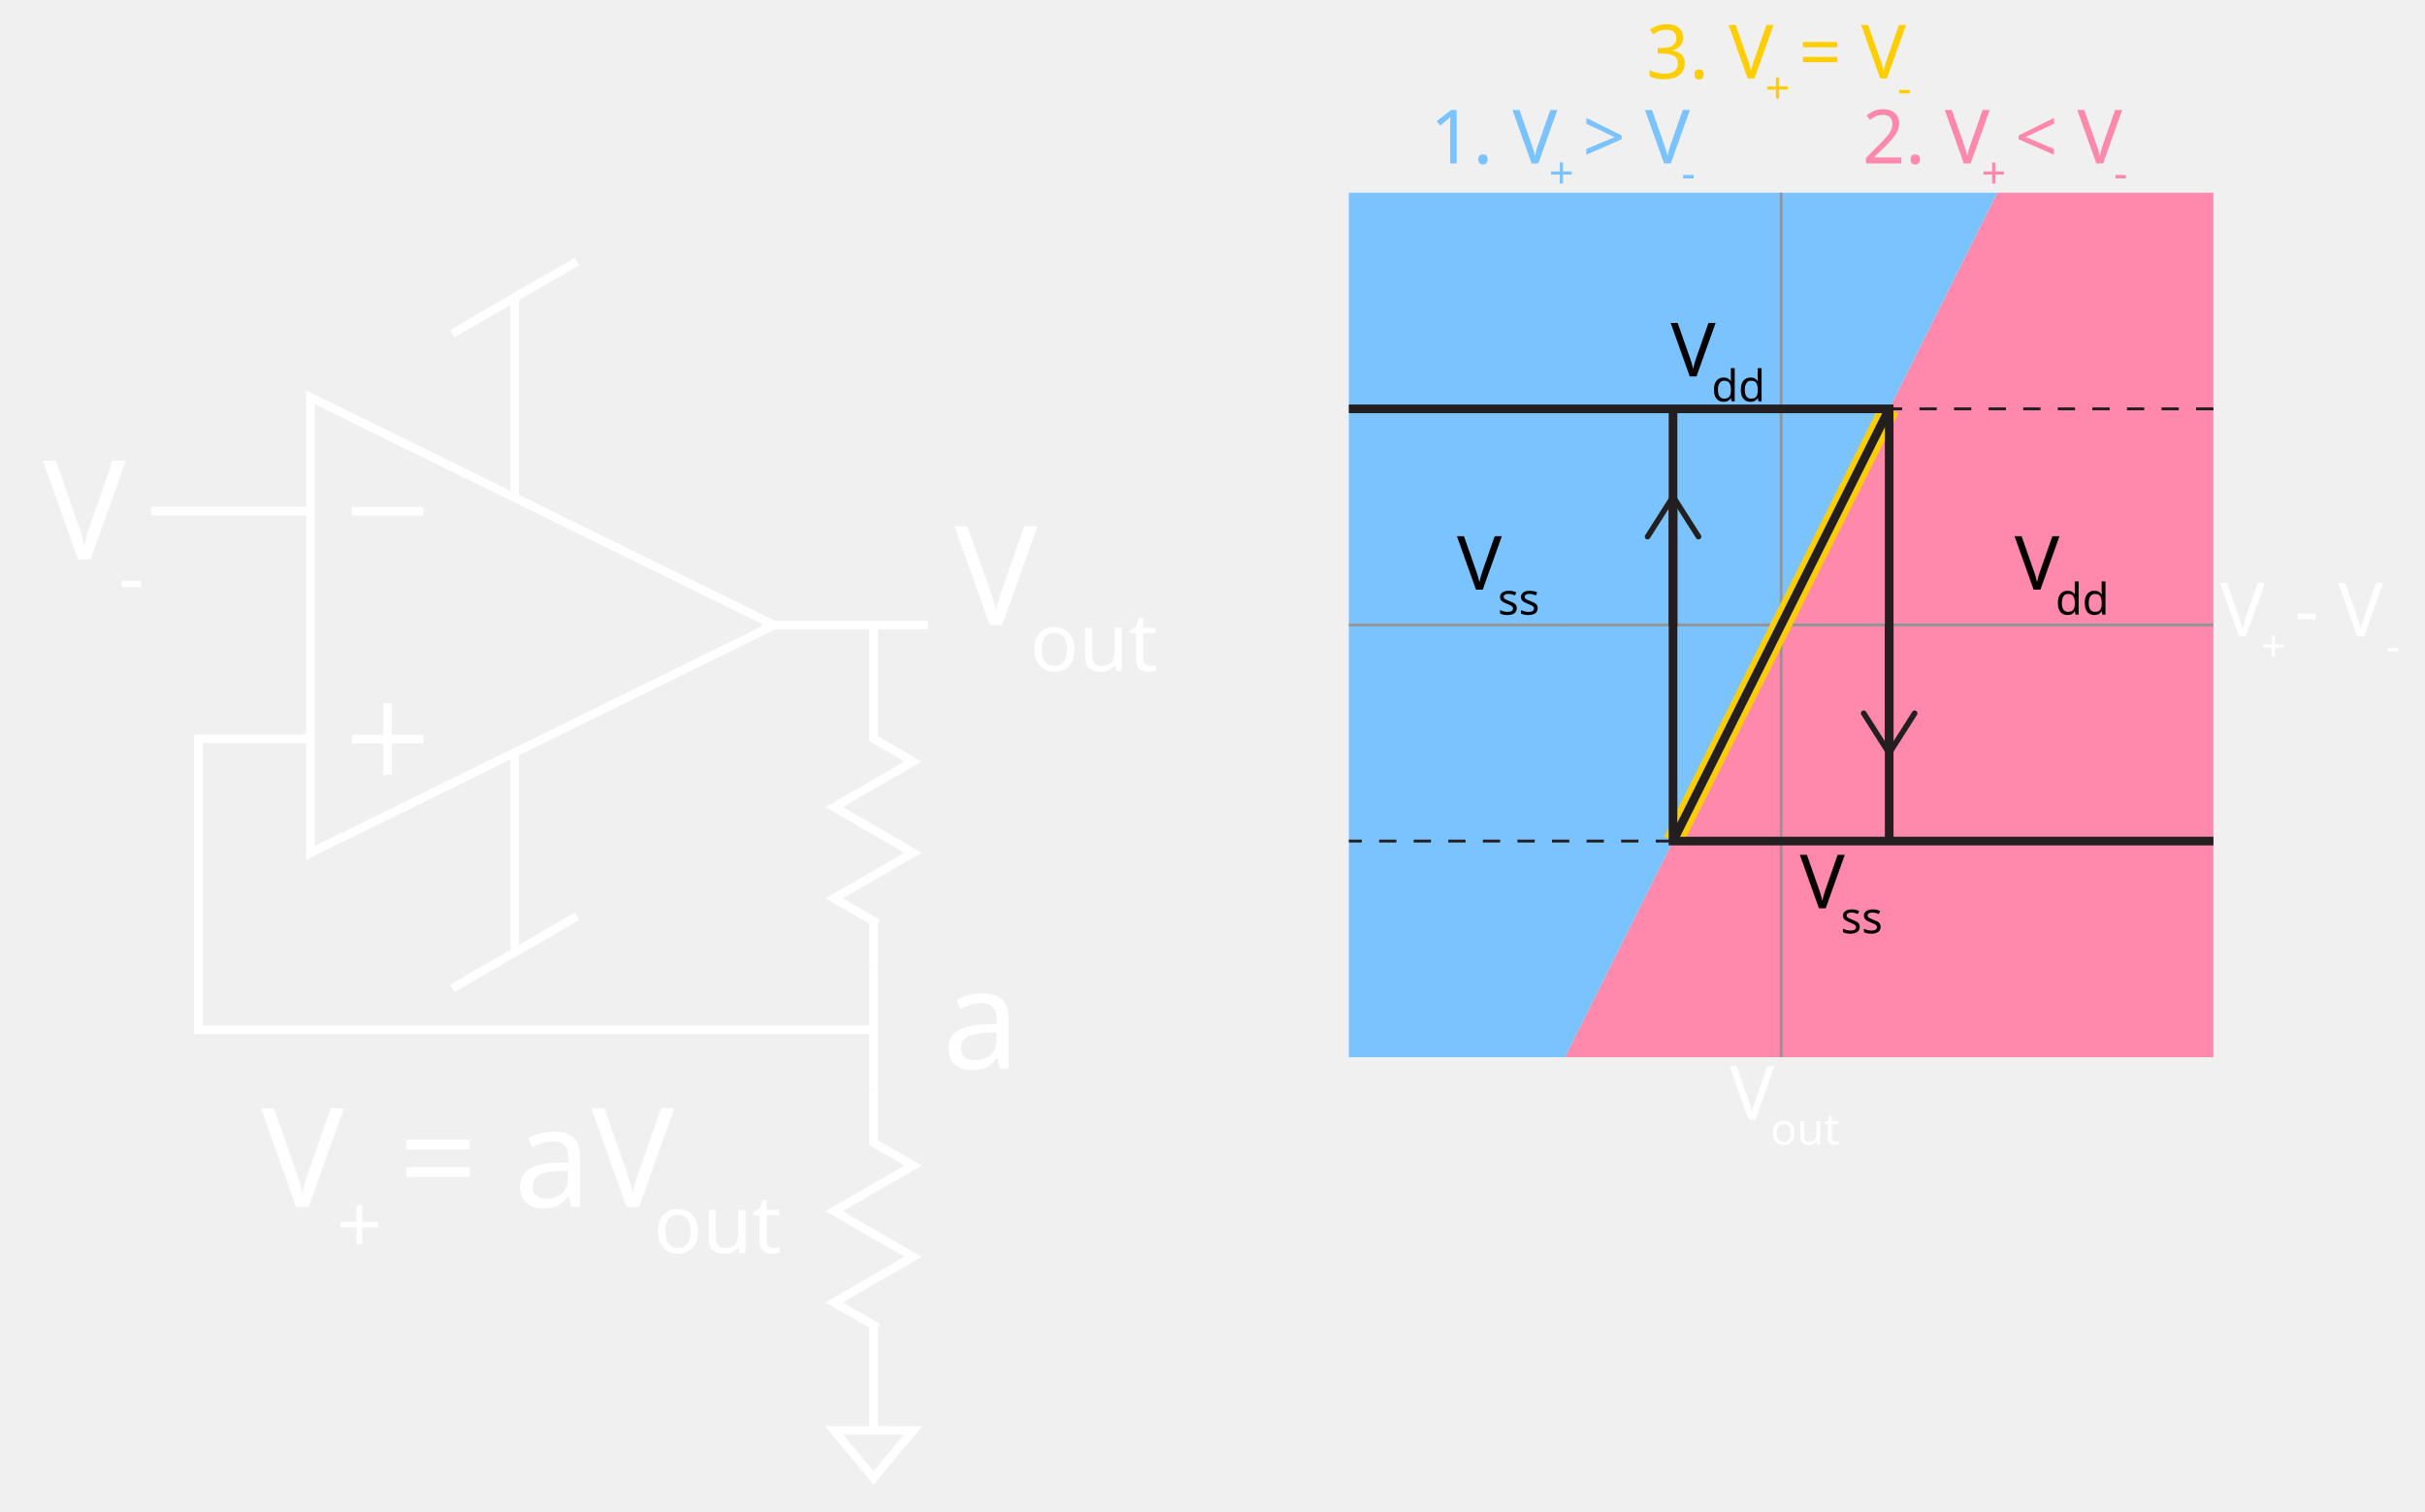
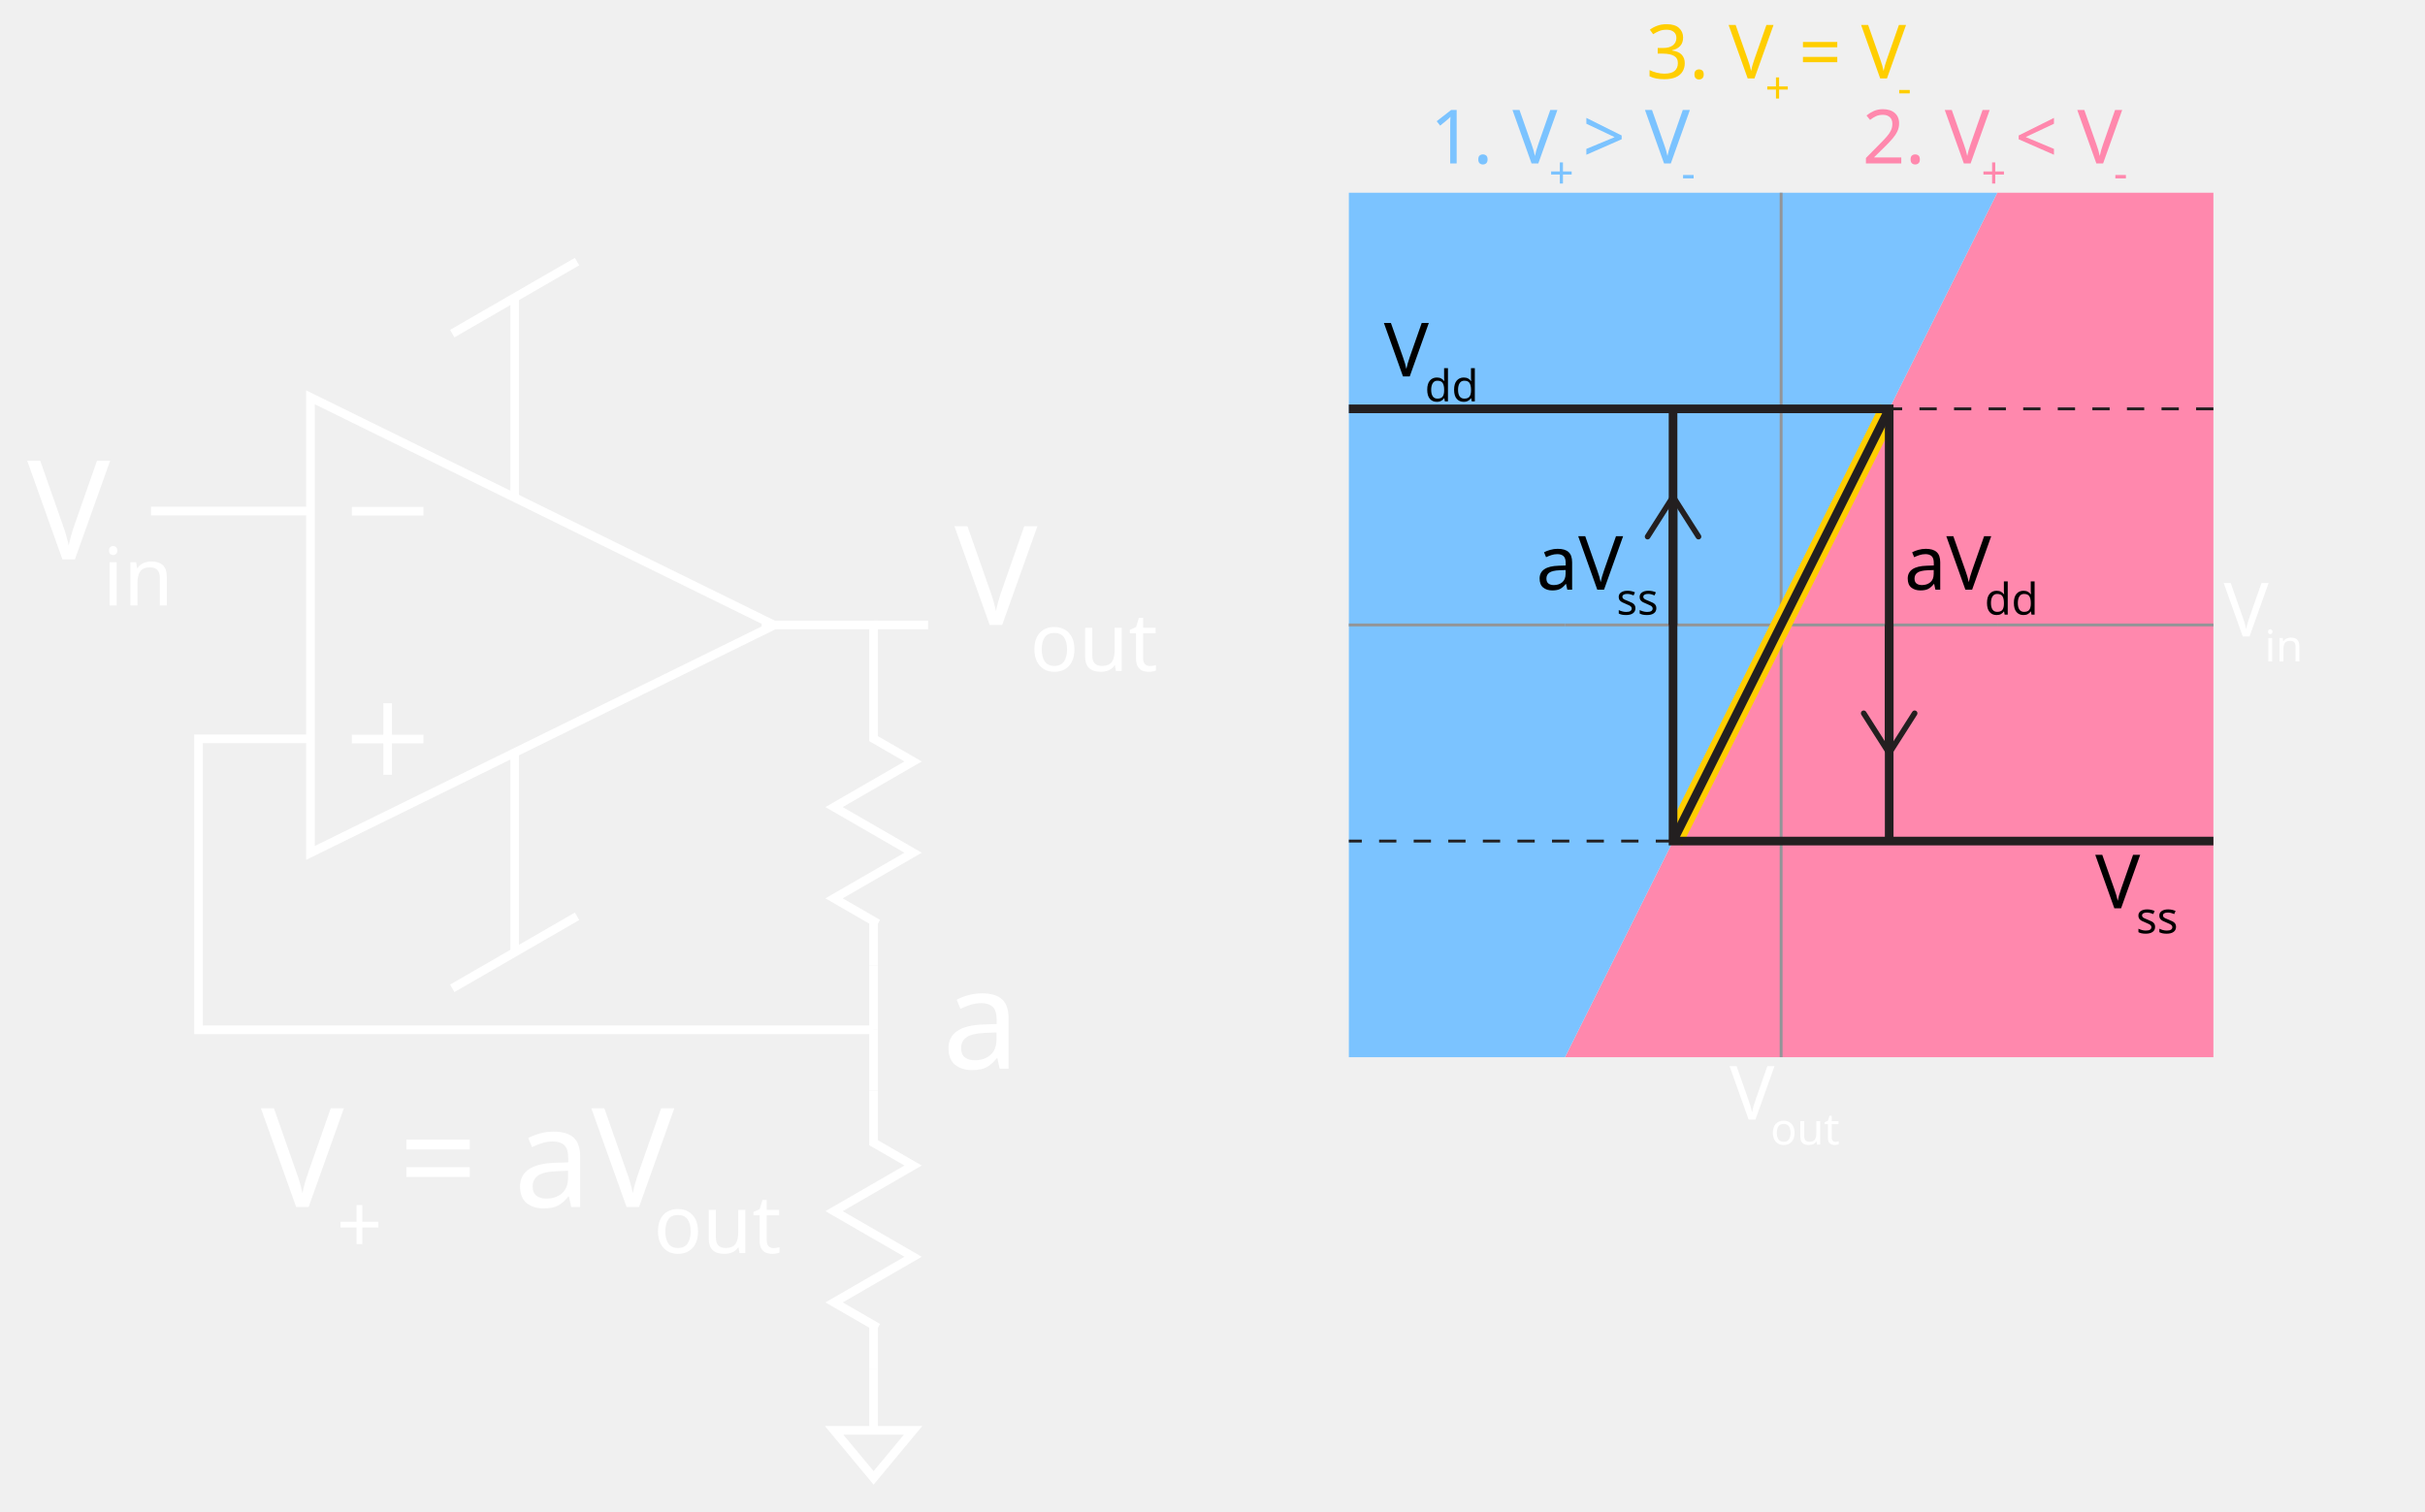
<svg xmlns="http://www.w3.org/2000/svg" version="1.1" id="Layer_1" x="0px" y="0px" width="841.458px" height="524.556px" viewBox="0 0 841.458 524.556" enable-background="new 0 0 841.458 524.556" xml:space="preserve">
  <polygon fill="#FF88AD" points="768.034,66.89 693.035,66.89 618.037,216.89 543.04,366.89 768.034,366.89 " />
  <polygon fill="#7BC3FF" points="468.041,366.889 543.04,366.889 618.038,216.889 693.035,66.889 468.041,66.889 " />
  <line fill="none" stroke="#939598" stroke-miterlimit="10" x1="618.036" y1="66.889" x2="618.036" y2="366.889" />
  <line fill="none" stroke="#939598" stroke-miterlimit="10" x1="693.037" y1="216.889" x2="768.034" y2="216.889" />
  <line fill="none" stroke="#939598" stroke-miterlimit="10" x1="618.034" y1="216.889" x2="693.037" y2="216.889" />
  <line fill="none" stroke="#939598" stroke-miterlimit="10" x1="543.034" y1="216.889" x2="618.034" y2="216.889" />
  <line fill="none" stroke="#FFCE00" stroke-width="7" stroke-miterlimit="10" x1="580.538" y1="291.889" x2="655.535" y2="141.889" />
  <line fill="none" stroke="#939598" stroke-miterlimit="10" x1="468.034" y1="216.889" x2="543.034" y2="216.889" />
+   <rect x="569.365" y="279.125" fill="#7BC3FF" width="10.832" height="13.447" />
  <polyline fill="none" stroke="#231F20" stroke-width="3" stroke-miterlimit="10" points="768.034,291.889 580.534,291.889   580.534,141.889 " />
-   <text transform="matrix(1 0 0 1 579.7017 130.6387)" font-family="'DINOT'" font-size="26">V</text>
-   <text transform="matrix(0.583 0 0 0.583 593.8975 139.2969)" font-family="'DINOT'" font-size="26">dd</text>
-   <text transform="matrix(1 0 0 1 624.5347 315.2217)" font-family="'DINOT'" font-size="26">V</text>
-   <text transform="matrix(0.583 0 0 0.583 638.7305 323.8799)" font-family="'DINOT'" font-size="26">ss</text>
+   <text transform="matrix(1 0 0 1 480.2017 130.6387)" font-family="'DINOT'" font-size="26">V</text>
+   <text transform="matrix(0.583 0 0 0.583 494.3975 139.2969)" font-family="'DINOT'" font-size="26">dd</text>
+   <text transform="matrix(1 0 0 1 727.0347 315.2217)" font-family="'DINOT'" font-size="26">V</text>
+   <text transform="matrix(0.583 0 0 0.583 741.2305 323.8799)" font-family="'DINOT'" font-size="26">ss</text>
  <text transform="matrix(1 0 0 1 496.2119 56.7227)" fill="#7BC3FF" font-family="'DINOT'" font-size="26">1. V</text>
  <text transform="matrix(0.583 0 0 0.583 537.4727 65.3809)" fill="#7BC3FF" font-family="'DINOT'" font-size="26">+ </text>
  <text transform="matrix(1 0 0 1 549.1592 56.7227)" fill="#7BC3FF" font-family="'DINOT'" font-size="26">&gt; V</text>
  <text transform="matrix(0.583 0 0 0.583 583.4004 65.3809)" fill="#7BC3FF" font-family="'DINOT'" font-size="26">-</text>
  <text transform="matrix(1 0 0 1 646.2139 56.7227)" fill="#FF88AD" font-family="'DINOT'" font-size="26">2. V</text>
  <text transform="matrix(0.583 0 0 0.583 687.4746 65.3809)" fill="#FF88AD" font-family="'DINOT'" font-size="26">+ </text>
  <text transform="matrix(1 0 0 1 699.1611 56.7227)" fill="#FF88AD" font-family="'DINOT'" font-size="26">&lt; V</text>
  <text transform="matrix(0.583 0 0 0.583 733.4023 65.3809)" fill="#FF88AD" font-family="'DINOT'" font-size="26">-</text>
-   <text transform="matrix(1 0 0 1 770.3252 220.8887)" fill="#FFFFFF" font-family="'DINOT'" font-size="26">V</text>
-   <text transform="matrix(0.583 0 0 0.583 784.521 229.5469)" fill="#FFFFFF" font-family="'DINOT'" font-size="26">+ </text>
-   <text transform="matrix(1 0 0 1 796.2075 220.8887)" fill="#FFFFFF" font-family="'DINOT'" font-size="26">- V</text>
-   <text transform="matrix(0.583 0 0 0.583 827.9531 229.5469)" fill="#FFFFFF" font-family="'DINOT'" font-size="26">-</text>
+   <text transform="matrix(1 0 0 1 771.6006 220.8887)" fill="#FFFFFF" font-family="'DINOT'" font-size="26">V</text>
+   <text transform="matrix(0.583 0 0 0.583 785.7964 229.5469)" fill="#FFFFFF" font-family="'DINOT'" font-size="26">in</text>
  <text transform="matrix(1 0 0 1 571.2119 27.2217)" fill="#FFCE00" font-family="'DINOT'" font-size="26">3. V</text>
  <text transform="matrix(0.583 0 0 0.583 612.4727 35.8799)" fill="#FFCE00" font-family="'DINOT'" font-size="26">+ </text>
  <text transform="matrix(1 0 0 1 624.1592 27.2217)" fill="#FFCE00" font-family="'DINOT'" font-size="26">= V</text>
  <text transform="matrix(0.583 0 0 0.583 658.4004 35.8799)" fill="#FFCE00" font-family="'DINOT'" font-size="26">-</text>
  <text transform="matrix(1 0 0 1 600.1455 388.5557)" fill="#FFFFFF" font-family="'DINOT'" font-size="26">V</text>
  <text transform="matrix(0.583 0 0 0.583 614.3413 397.2139)" fill="#FFFFFF" font-family="'DINOT'" font-size="26">out</text>
  <line fill="none" stroke="#231F20" stroke-miterlimit="10" stroke-dasharray="6" x1="768.034" y1="141.889" x2="655.535" y2="141.889" />
  <line fill="none" stroke="#231F20" stroke-miterlimit="10" stroke-dasharray="6" x1="580.538" y1="291.889" x2="468.036" y2="291.889" />
-   <text transform="matrix(1 0 0 1 699.0347 204.6387)" font-family="'DINOT'" font-size="26">V</text>
-   <text transform="matrix(0.583 0 0 0.583 713.2305 213.2969)" font-family="'DINOT'" font-size="26">dd</text>
-   <text transform="matrix(1 0 0 1 505.5347 204.6387)" font-family="'DINOT'" font-size="26">V</text>
-   <text transform="matrix(0.583 0 0 0.583 519.7305 213.2969)" font-family="'DINOT'" font-size="26">ss</text>
+   <text transform="matrix(1 0 0 1 660.7637 204.6387)" font-family="'DINOT'" font-size="26">aV</text>
+   <text transform="matrix(0.583 0 0 0.583 688.6353 213.2969)" font-family="'DINOT'" font-size="26">dd</text>
+   <text transform="matrix(1 0 0 1 533.0347 204.6387)" font-family="'DINOT'" font-size="26">aV</text>
+   <text transform="matrix(0.583 0 0 0.583 560.9062 213.2969)" font-family="'DINOT'" font-size="26">ss</text>
  <line fill="none" stroke="#231F20" stroke-width="3" stroke-miterlimit="10" x1="580.538" y1="291.89" x2="655.536" y2="141.89" />
  <g>
    <g>
      <line fill="none" stroke="#231F20" stroke-width="3" stroke-miterlimit="10" x1="655.534" y1="216.89" x2="655.534" y2="260.045" />
      <g>
        <path fill="#231F20" d="M646.174,246.718c0.454-0.289,1.057-0.154,1.347,0.3l8.013,12.582l8.013-12.582     c0.29-0.454,0.893-0.589,1.347-0.3c0.453,0.29,0.584,0.896,0.299,1.347l-8.836,13.874c-0.179,0.281-0.489,0.451-0.823,0.451     s-0.644-0.17-0.823-0.451l-8.836-13.874c-0.103-0.162-0.152-0.344-0.152-0.522C645.723,247.22,645.883,246.905,646.174,246.718z" />
      </g>
    </g>
  </g>
  <g>
    <g>
      <line fill="none" stroke="#231F20" stroke-width="3" stroke-miterlimit="10" x1="580.534" y1="216.889" x2="580.534" y2="173.733" />
      <g>
        <path fill="#231F20" d="M589.894,187.061c-0.453,0.289-1.057,0.154-1.346-0.3l-8.013-12.582l-8.013,12.582     c-0.29,0.454-0.893,0.589-1.346,0.3c-0.454-0.29-0.585-0.896-0.299-1.347l8.836-13.874c0.179-0.281,0.49-0.451,0.823-0.451     s0.644,0.17,0.823,0.451l8.836,13.874c0.103,0.162,0.152,0.344,0.152,0.522C590.345,186.559,590.185,186.873,589.894,187.061z" />
      </g>
    </g>
  </g>
  <line fill="none" stroke="#FFFFFF" stroke-width="3" stroke-miterlimit="10" x1="107.737" y1="177.361" x2="52.385" y2="177.361" />
  <polyline fill="none" stroke="#FFFFFF" stroke-width="3" stroke-miterlimit="10" points="303.132,238.304 303.132,256.345   316.844,264.261 289.42,280.095 316.844,295.929 289.42,311.762 303.343,319.801 303.132,320.18 303.132,335.012 " />
  <polyline fill="none" stroke="#FFFFFF" stroke-width="3" stroke-miterlimit="10" points="303.132,357.389 68.885,357.389   68.885,256.417 107.737,256.417 " />
+   <rect x="655.537" y="142.562" fill="#FF88AD" width="10.453" height="9" />
  <polyline fill="none" stroke="#FFFFFF" stroke-width="3" stroke-miterlimit="10" points="303.132,238.304 303.132,216.889   264.28,216.889 " />
  <line fill="none" stroke="#FFFFFF" stroke-width="3" stroke-miterlimit="10" x1="303.132" y1="335.012" x2="303.132" y2="357.389" />
  <polyline fill="none" stroke="#FFFFFF" stroke-width="3" stroke-miterlimit="10" points="303.132,378.534 303.132,396.575   316.844,404.491 289.42,420.325 316.844,436.159 289.42,451.992 303.343,460.031 303.132,460.41 303.132,475.242 " />
  <line fill="none" stroke="#FFFFFF" stroke-width="3" stroke-miterlimit="10" x1="303.132" y1="378.534" x2="303.132" y2="357.389" />
  <line fill="none" stroke="#FFFFFF" stroke-width="3" stroke-miterlimit="10" x1="303.132" y1="496.388" x2="303.132" y2="475.242" />
  <polygon fill="none" stroke="#FFFFFF" stroke-width="3" stroke-miterlimit="10" points="316.844,496.388 289.42,496.388   303.132,512.889 " />
  <text transform="matrix(1 0 0 1 326.917 370.8887)" fill="#FFFFFF" font-family="'DINOT'" font-size="48">a</text>
  <line fill="none" stroke="#FFFFFF" stroke-width="3" stroke-miterlimit="10" x1="303.132" y1="216.889" x2="322.04" y2="216.889" />
  <text transform="matrix(1 0 0 1 331.1821 216.8896)" fill="#FFFFFF" font-family="'DINOT'" font-size="48">V</text>
  <text transform="matrix(0.583 0 0 0.583 357.3896 232.873)" fill="#FFFFFF" font-family="'DINOT'" font-size="48">out</text>
-   <text transform="matrix(1 0 0 1 14.8618 194.1387)" fill="#FFFFFF" font-family="'DINOT'" font-size="48">V</text>
-   <text transform="matrix(0.583 0 0 0.583 41.0693 210.123)" fill="#FFFFFF" font-family="'DINOT'" font-size="48">-</text>
+   <text transform="matrix(1 0 0 1 9.4331 194.1387)" fill="#FFFFFF" font-family="'DINOT'" font-size="48">V</text>
+   <text transform="matrix(0.583 0 0 0.583 35.6406 210.123)" fill="#FFFFFF" font-family="'DINOT'" font-size="48">in</text>
  <text transform="matrix(1 0 0 1 90.5352 418.8877)" fill="#FFFFFF" font-family="'DINOT'" font-size="48">V</text>
  <text transform="matrix(0.583 0 0 0.583 116.7427 434.8711)" fill="#FFFFFF" font-family="'DINOT'" font-size="48">+ </text>
  <text transform="matrix(1 0 0 1 138.3179 418.8877)" fill="#FFFFFF" font-family="'DINOT'" font-size="48">= aV</text>
  <text transform="matrix(0.583 0 0 0.583 226.7793 434.8711)" fill="#FFFFFF" font-family="'DINOT'" font-size="48">out</text>
  <polyline fill="none" stroke="#FFFFFF" stroke-width="3" stroke-miterlimit="10" points="178.582,172.28 178.582,103.279   200.231,90.78 156.93,115.78 " />
  <polyline fill="none" stroke="#FFFFFF" stroke-width="3" stroke-miterlimit="10" points="200.232,317.998 156.931,342.998   178.581,330.498 178.581,261.498 " />
  <polygon fill="none" stroke="#FFFFFF" stroke-width="3" stroke-miterlimit="10" points="107.737,137.887 268.625,216.943   107.737,295.998 " />
  <line fill="none" stroke="#FFFFFF" stroke-width="3" stroke-miterlimit="10" x1="122.093" y1="256.471" x2="146.926" y2="256.471" />
  <line fill="none" stroke="#FFFFFF" stroke-width="3" stroke-miterlimit="10" x1="122.093" y1="177.414" x2="146.926" y2="177.414" />
  <polyline fill="none" stroke="#231F20" stroke-width="3" stroke-miterlimit="10" points="468.035,141.89 655.536,141.89   655.536,291.89 " />
  <line fill="none" stroke="#FFFFFF" stroke-width="3" stroke-miterlimit="10" x1="134.51" y1="244.054" x2="134.51" y2="268.887" />
</svg>
